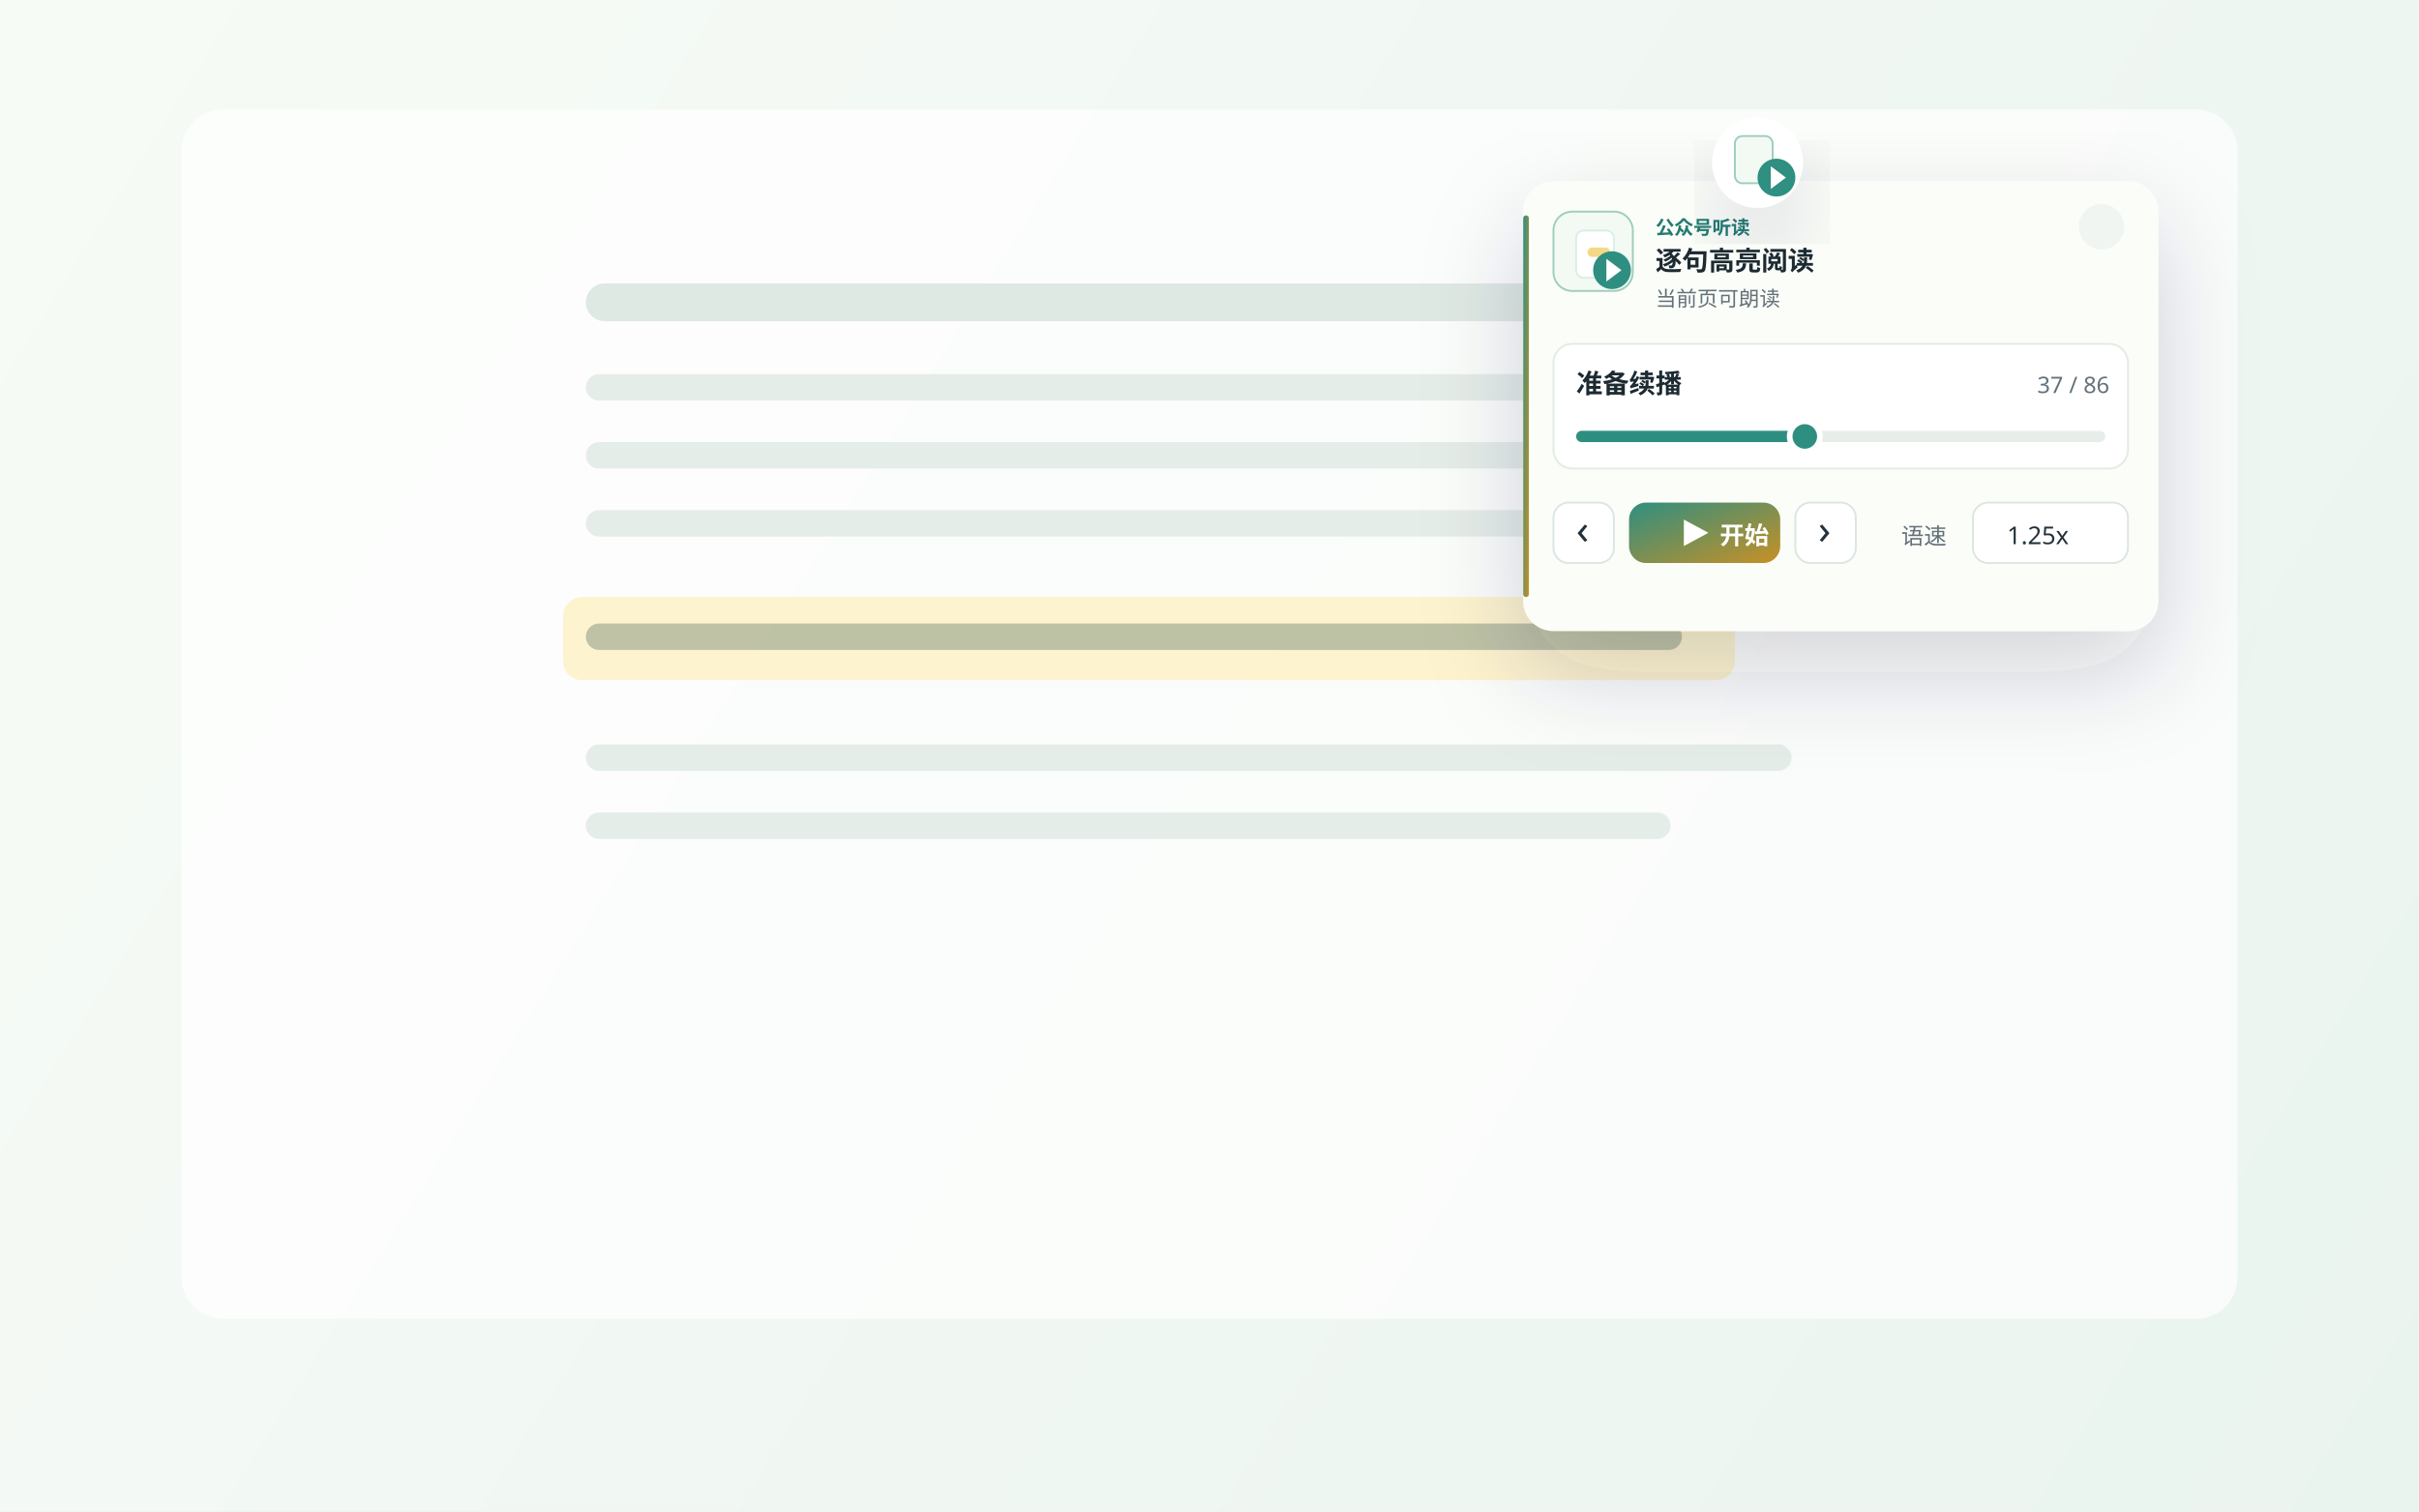
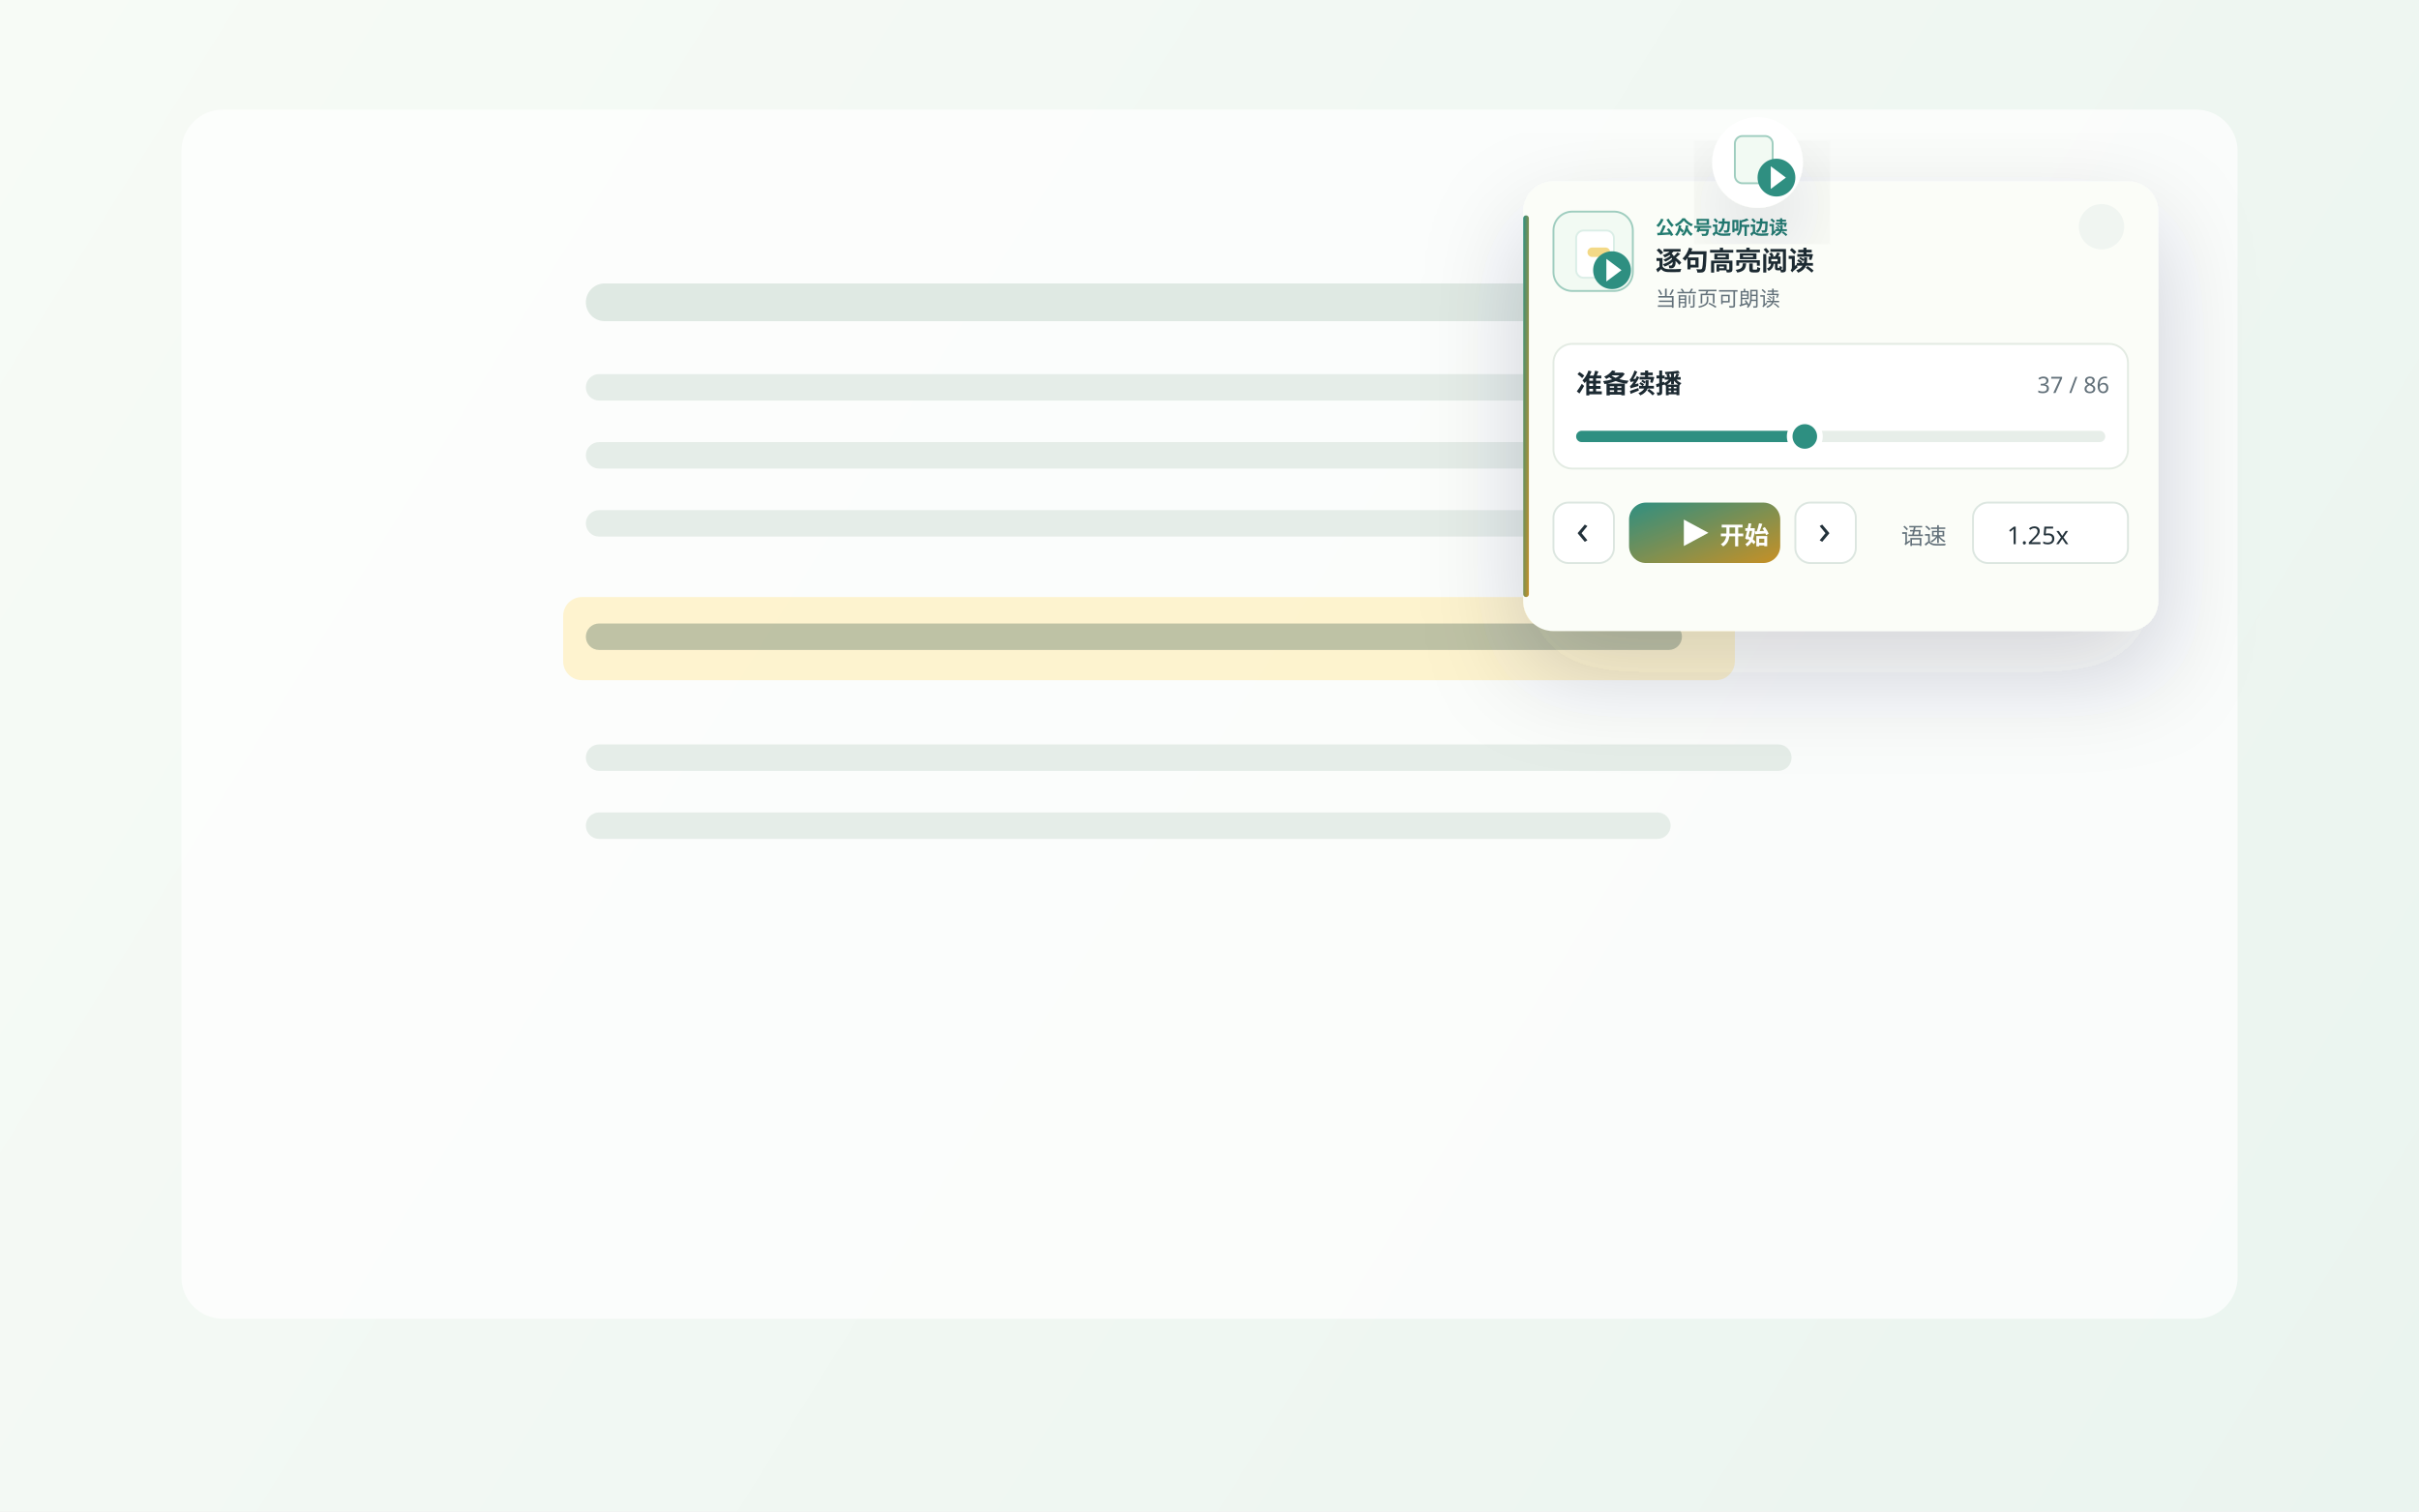
<svg xmlns="http://www.w3.org/2000/svg" width="1280" height="800" viewBox="0 0 1280 800">
  <defs>
    <linearGradient id="bg" x1="0" y1="0" x2="1280" y2="800" gradientUnits="userSpaceOnUse">
      <stop offset="0" stop-color="#f7fbf6" />
      <stop offset="1" stop-color="#eaf4ef" />
    </linearGradient>
    <linearGradient id="brand" x1="0" y1="0" x2="1" y2="1">
      <stop offset="0" stop-color="#2f8f81" />
      <stop offset="1" stop-color="#c79025" />
    </linearGradient>
    <filter id="shadow" x="-20%" y="-20%" width="150%" height="160%">
      <feDropShadow dx="0" dy="22" stdDeviation="26" flood-color="#1f3652" flood-opacity="0.18" />
    </filter>
  </defs>
  <rect width="1280" height="800" fill="url(#bg)" />
  <rect x="96" y="58" width="1088" height="640" rx="22" fill="#ffffff" opacity="0.72" />
  <rect x="310" y="150" width="520" height="20" rx="10" fill="#dfe9e3" />
  <rect x="310" y="198" width="640" height="14" rx="7" fill="#e5ede8" />
  <rect x="310" y="234" width="600" height="14" rx="7" fill="#e5ede8" />
  <rect x="310" y="270" width="660" height="14" rx="7" fill="#e5ede8" />
  <rect x="298" y="316" width="620" height="44" rx="10" fill="#ffeba9" opacity="0.55" />
  <rect x="310" y="330" width="580" height="14" rx="7" fill="#9ca78f" opacity="0.65" />
  <rect x="310" y="394" width="638" height="14" rx="7" fill="#e5ede8" />
  <rect x="310" y="430" width="574" height="14" rx="7" fill="#e5ede8" />
  <g transform="translate(806 96)" filter="url(#shadow)">
    <rect width="336" height="238" rx="16" fill="#fbfdf8" />
    <circle cx="306" cy="24" r="12" fill="#f0f5f1" />
    <rect x="0" y="18" width="3" height="202" rx="1.5" fill="url(#brand)" />
    <g transform="translate(16 16)">
      <rect x="0" y="0" width="42" height="42" rx="10" fill="#f2faf3" stroke="#9fcdbf" />
      <rect x="12" y="10" width="20" height="25" rx="4" fill="#ffffff" stroke="#dbeee7" />
      <rect x="18" y="19" width="12" height="5" rx="2.5" fill="#f3d987" />
      <circle cx="31" cy="31" r="10" fill="#2f8f81" />
      <path d="M28 25L36 31L28 37Z" fill="#ffffff" />
-       <text x="54" y="12" fill="#247b70" font-family="PingFang SC, Microsoft YaHei, sans-serif" font-size="10" font-weight="700">公众号听读</text>
+       <text x="54" y="12" fill="#247b70" font-family="PingFang SC, Microsoft YaHei, sans-serif" font-size="10" font-weight="700">公众号边听边读</text>
      <text x="54" y="31" fill="#1d2a32" font-family="PingFang SC, Microsoft YaHei, sans-serif" font-size="14" font-weight="700">逐句高亮阅读</text>
      <text x="54" y="50" fill="#63717a" font-family="PingFang SC, Microsoft YaHei, sans-serif" font-size="11">当前页可朗读</text>
      <rect x="0" y="70" width="304" height="66" rx="10" fill="#ffffff" stroke="#e3ebe3" />
      <text x="12" y="96" fill="#1d2a32" font-family="PingFang SC, Microsoft YaHei, sans-serif" font-size="14" font-weight="700">准备续播</text>
      <text x="256" y="96" fill="#63717a" font-family="PingFang SC, Microsoft YaHei, sans-serif" font-size="12">37 / 86</text>
      <rect x="12" y="116" width="280" height="6" rx="3" fill="#e7eee9" />
      <rect x="12" y="116" width="121" height="6" rx="3" fill="#2f8f81" />
      <circle cx="133" cy="119" r="8" fill="#2f8f81" stroke="#ffffff" stroke-width="3" />
      <rect x="0" y="154" width="32" height="32" rx="8" fill="#ffffff" stroke="#dce6e0" />
      <text x="12" y="176" fill="#24313a" font-family="PingFang SC, Microsoft YaHei, sans-serif" font-size="22">‹</text>
      <rect x="40" y="154" width="80" height="32" rx="9" fill="url(#brand)" />
      <path d="M69 163L82 170L69 177Z" fill="#ffffff" />
      <text x="88" y="176" fill="#ffffff" font-family="PingFang SC, Microsoft YaHei, sans-serif" font-size="13" font-weight="700">开始</text>
      <rect x="128" y="154" width="32" height="32" rx="8" fill="#ffffff" stroke="#dce6e0" />
      <text x="140" y="176" fill="#24313a" font-family="PingFang SC, Microsoft YaHei, sans-serif" font-size="22">›</text>
      <text x="184" y="176" fill="#63717a" font-family="PingFang SC, Microsoft YaHei, sans-serif" font-size="12">语速</text>
      <rect x="222" y="154" width="82" height="32" rx="8" fill="#ffffff" stroke="#dce6e0" />
      <text x="240" y="176" fill="#24313a" font-family="PingFang SC, Microsoft YaHei, sans-serif" font-size="13">1.25x</text>
    </g>
  </g>
  <g transform="translate(906 62)">
    <rect x="0" y="0" width="48" height="48" rx="24" fill="#ffffff" filter="url(#shadow)" />
    <rect x="12" y="10" width="20" height="25" rx="4" fill="#f2faf3" stroke="#9fcdbf" />
    <circle cx="34" cy="32" r="10" fill="#2f8f81" />
    <path d="M31 26L39 32L31 38Z" fill="#ffffff" />
  </g>
</svg>
